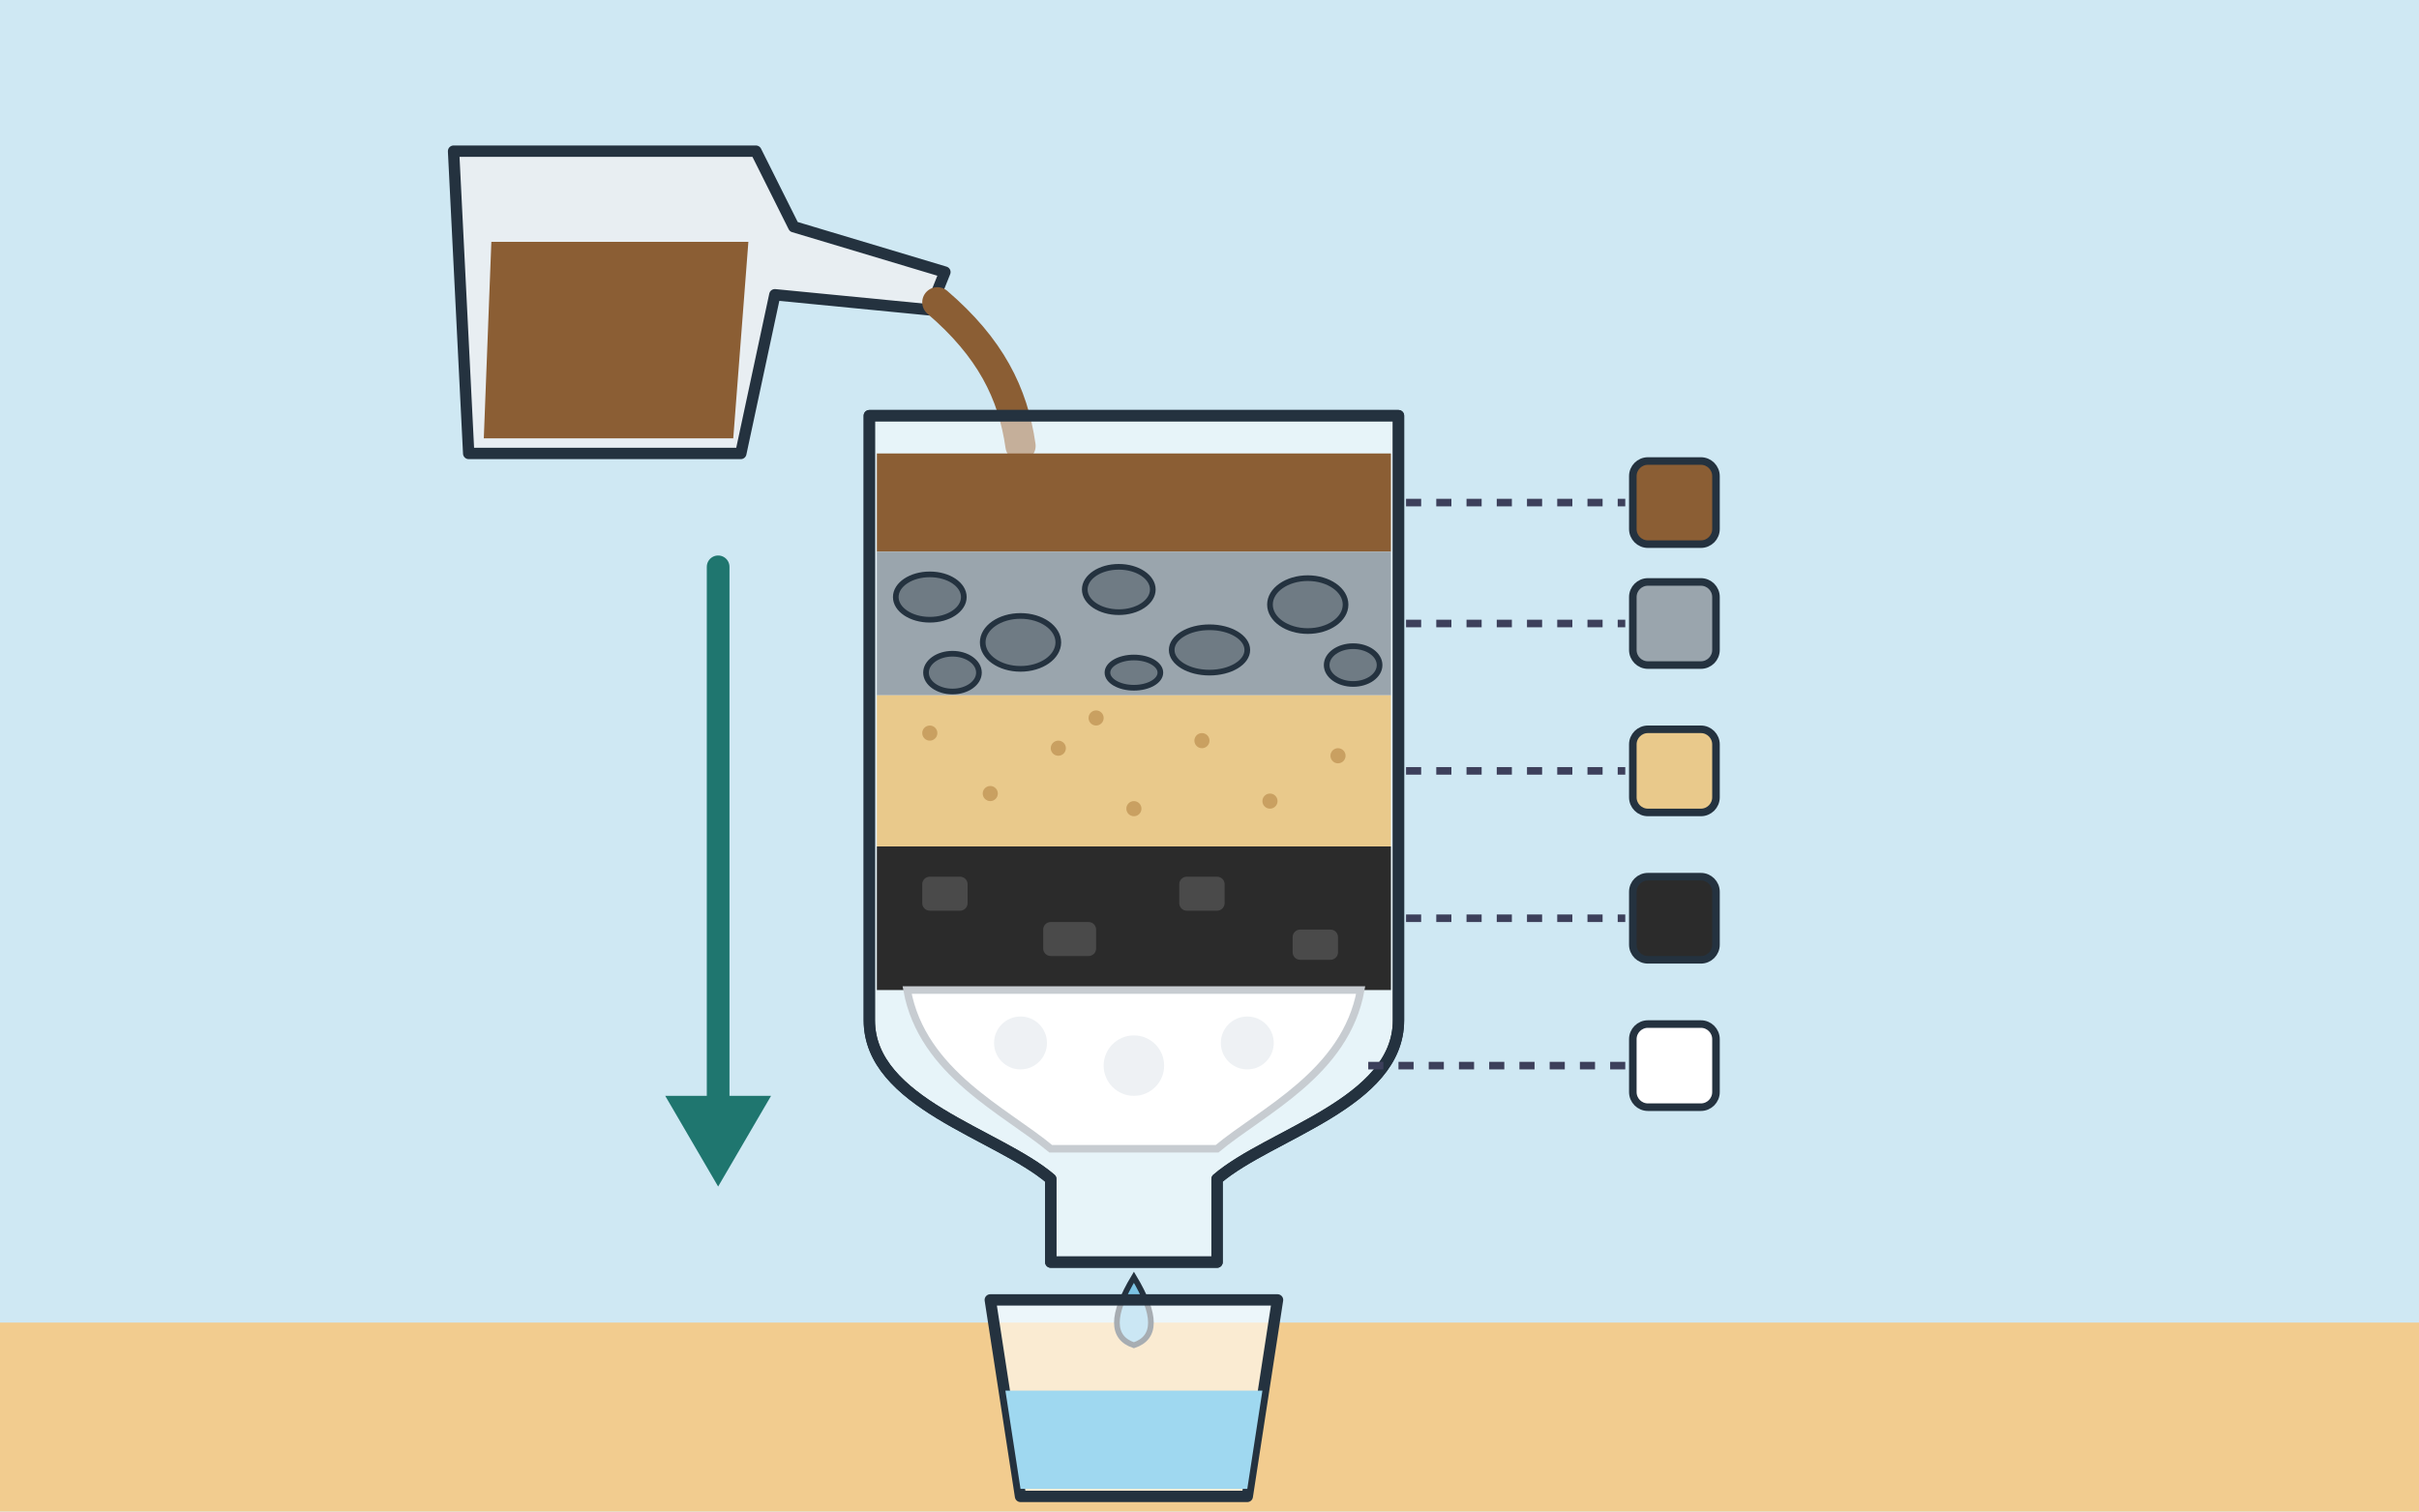
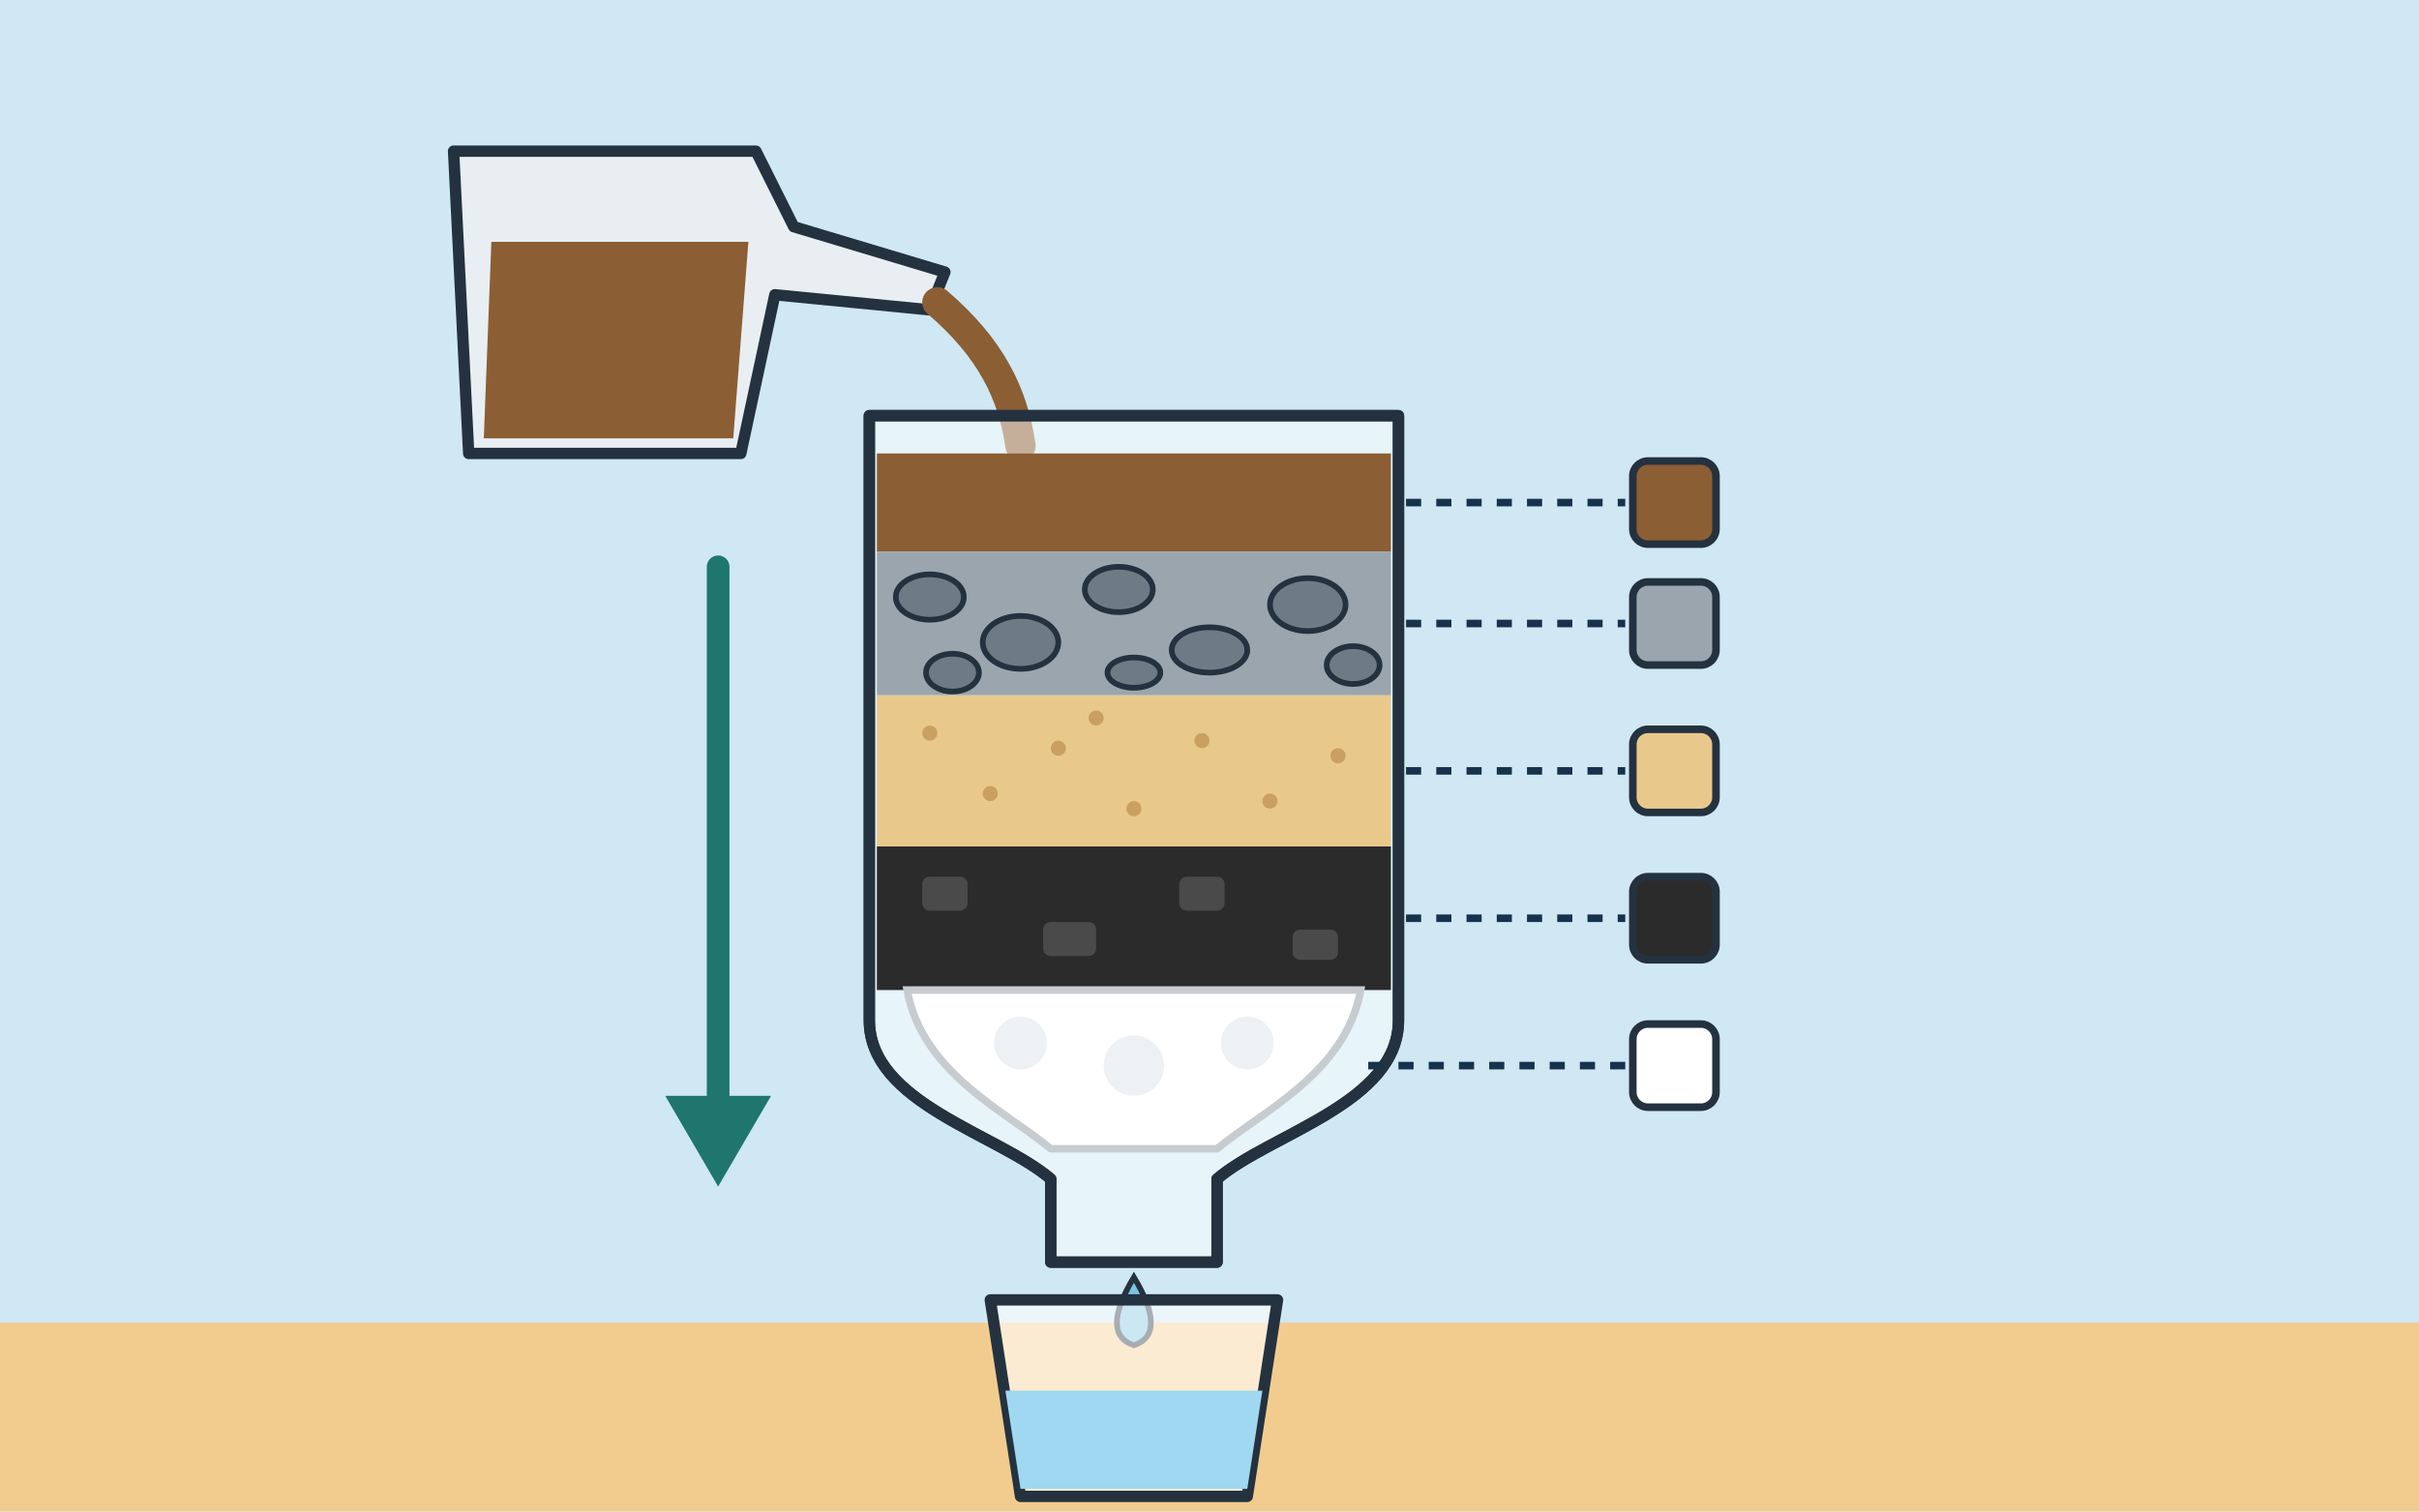
<svg xmlns="http://www.w3.org/2000/svg" viewBox="0 0 640 400" width="640" height="400" role="img">
  <rect width="640" height="400" fill="#cfe8f3" />
  <rect y="350" width="640" height="50" fill="#f2cc8f" />
  <g stroke="#24323f" stroke-width="3" stroke-linejoin="round">
    <path d="M120 40 L200 40 L210 60 L250 72 L246 82 L205 78 L196 120 L124 120 Z" fill="#e8eef2" />
    <path d="M130 64 L198 64 L194 116 L128 116 Z" fill="#8b5e34" stroke="none" />
  </g>
  <path d="M248 80 C262 92 268 104 270 118" stroke="#8b5e34" stroke-width="8" fill="none" stroke-linecap="round" />
  <g stroke="#24323f" stroke-width="3" stroke-linejoin="round">
    <path d="M230 110 L370 110 L370 270 C370 292 336 300 322 312 L322 334 L278 334 L278 312 C264 300 230 292 230 270 Z" fill="#ffffff" fill-opacity="0.5" />
  </g>
  <rect x="232" y="120" width="136" height="26" fill="#8b5e34" />
  <rect x="232" y="146" width="136" height="38" fill="#9aa5ad" />
  <g fill="#6f7b84" stroke="#24323f" stroke-width="1.5">
    <ellipse cx="246" cy="158" rx="9" ry="6" />
    <ellipse cx="270" cy="170" rx="10" ry="7" />
    <ellipse cx="296" cy="156" rx="9" ry="6" />
    <ellipse cx="320" cy="172" rx="10" ry="6" />
    <ellipse cx="346" cy="160" rx="10" ry="7" />
    <ellipse cx="358" cy="176" rx="7" ry="5" />
    <ellipse cx="252" cy="178" rx="7" ry="5" />
    <ellipse cx="300" cy="178" rx="7" ry="4" />
  </g>
  <rect x="232" y="184" width="136" height="40" fill="#e9c98b" />
  <g fill="#c9a061">
    <circle cx="246" cy="194" r="2" />
    <circle cx="262" cy="210" r="2" />
    <circle cx="280" cy="198" r="2" />
    <circle cx="300" cy="214" r="2" />
    <circle cx="318" cy="196" r="2" />
    <circle cx="336" cy="212" r="2" />
    <circle cx="354" cy="200" r="2" />
    <circle cx="290" cy="190" r="2" />
  </g>
  <path d="M232 224 L368 224 L368 262 L232 262 Z" fill="#2b2b2b" />
  <g fill="#4a4a4a">
    <rect x="244" y="232" width="12" height="9" rx="2" />
    <rect x="276" y="244" width="14" height="9" rx="2" />
    <rect x="312" y="232" width="12" height="9" rx="2" />
    <rect x="342" y="246" width="12" height="8" rx="2" />
  </g>
  <path d="M240 262 L360 262 C356 284 334 294 322 304 L278 304 C266 294 244 284 240 262 Z" fill="#ffffff" stroke="#c7ccd1" stroke-width="2" />
  <g fill="#eef1f4">
    <circle cx="270" cy="276" r="7" />
    <circle cx="300" cy="282" r="8" />
    <circle cx="330" cy="276" r="7" />
  </g>
  <path d="M230 110 L370 110 L370 270 C370 292 336 300 322 312 L322 334 L278 334 L278 312 C264 300 230 292 230 270 Z" fill="none" stroke="#24323f" stroke-width="3" stroke-linejoin="round" />
  <path d="M300 338 C294 348 294 354 300 356 C306 354 306 348 300 338 Z" fill="#7cc4e4" stroke="#24323f" stroke-width="1.5" />
  <path d="M262 344 L338 344 L330 396 L270 396 Z" fill="#ffffff" fill-opacity="0.6" stroke="#24323f" stroke-width="3" stroke-linejoin="round" />
  <path d="M266 368 L334 368 L330 394 L270 394 Z" fill="#9fd8f0" />
-   <g stroke="#3d405b" stroke-width="2" stroke-dasharray="4 4">
+   <g stroke="#17324d" stroke-width="2" stroke-dasharray="4 4">
    <line x1="372" y1="133" x2="430" y2="133" />
    <line x1="372" y1="165" x2="430" y2="165" />
    <line x1="372" y1="204" x2="430" y2="204" />
    <line x1="372" y1="243" x2="430" y2="243" />
    <line x1="362" y1="282" x2="430" y2="282" />
  </g>
  <g stroke="#24323f" stroke-width="2">
    <rect x="432" y="122" width="22" height="22" rx="4" fill="#8b5e34" />
    <rect x="432" y="154" width="22" height="22" rx="4" fill="#9aa5ad" />
    <rect x="432" y="193" width="22" height="22" rx="4" fill="#e9c98b" />
    <rect x="432" y="232" width="22" height="22" rx="4" fill="#2b2b2b" />
    <rect x="432" y="271" width="22" height="22" rx="4" fill="#ffffff" />
  </g>
  <path d="M190 150 L190 300" stroke="#1f766f" stroke-width="6" stroke-linecap="round" />
  <path d="M176 290 L190 314 L204 290 Z" fill="#1f766f" />
</svg>
